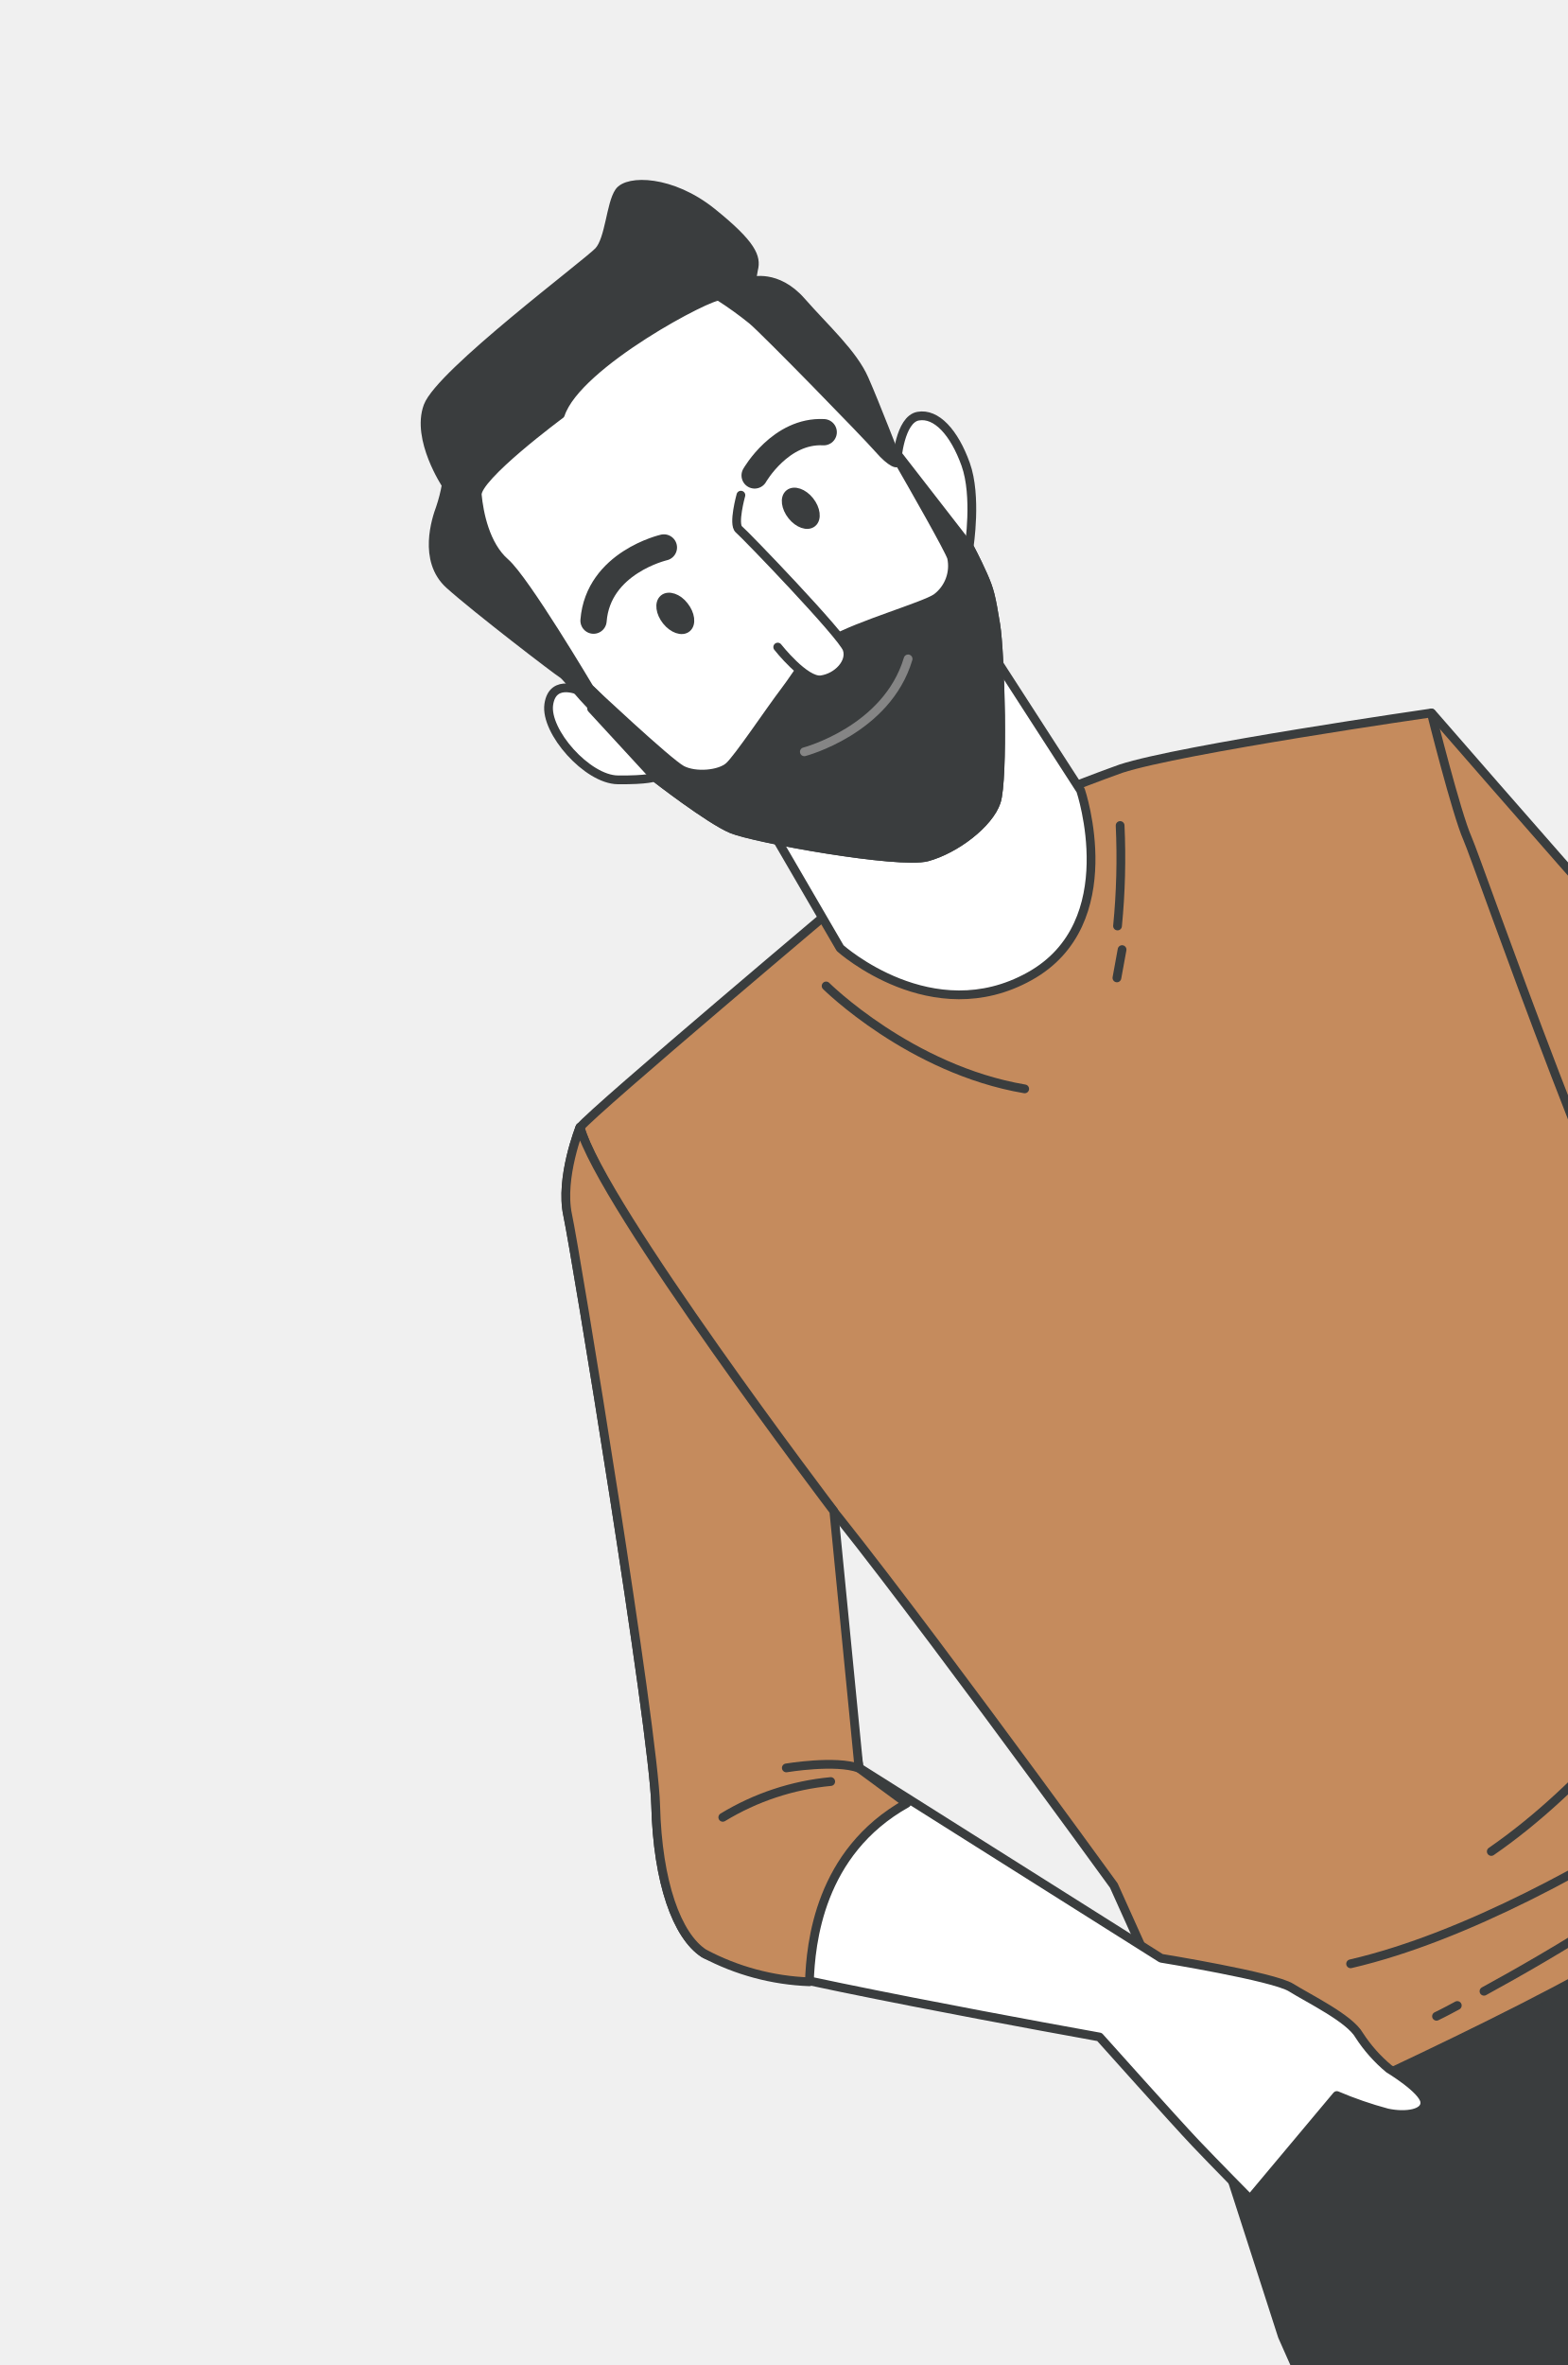
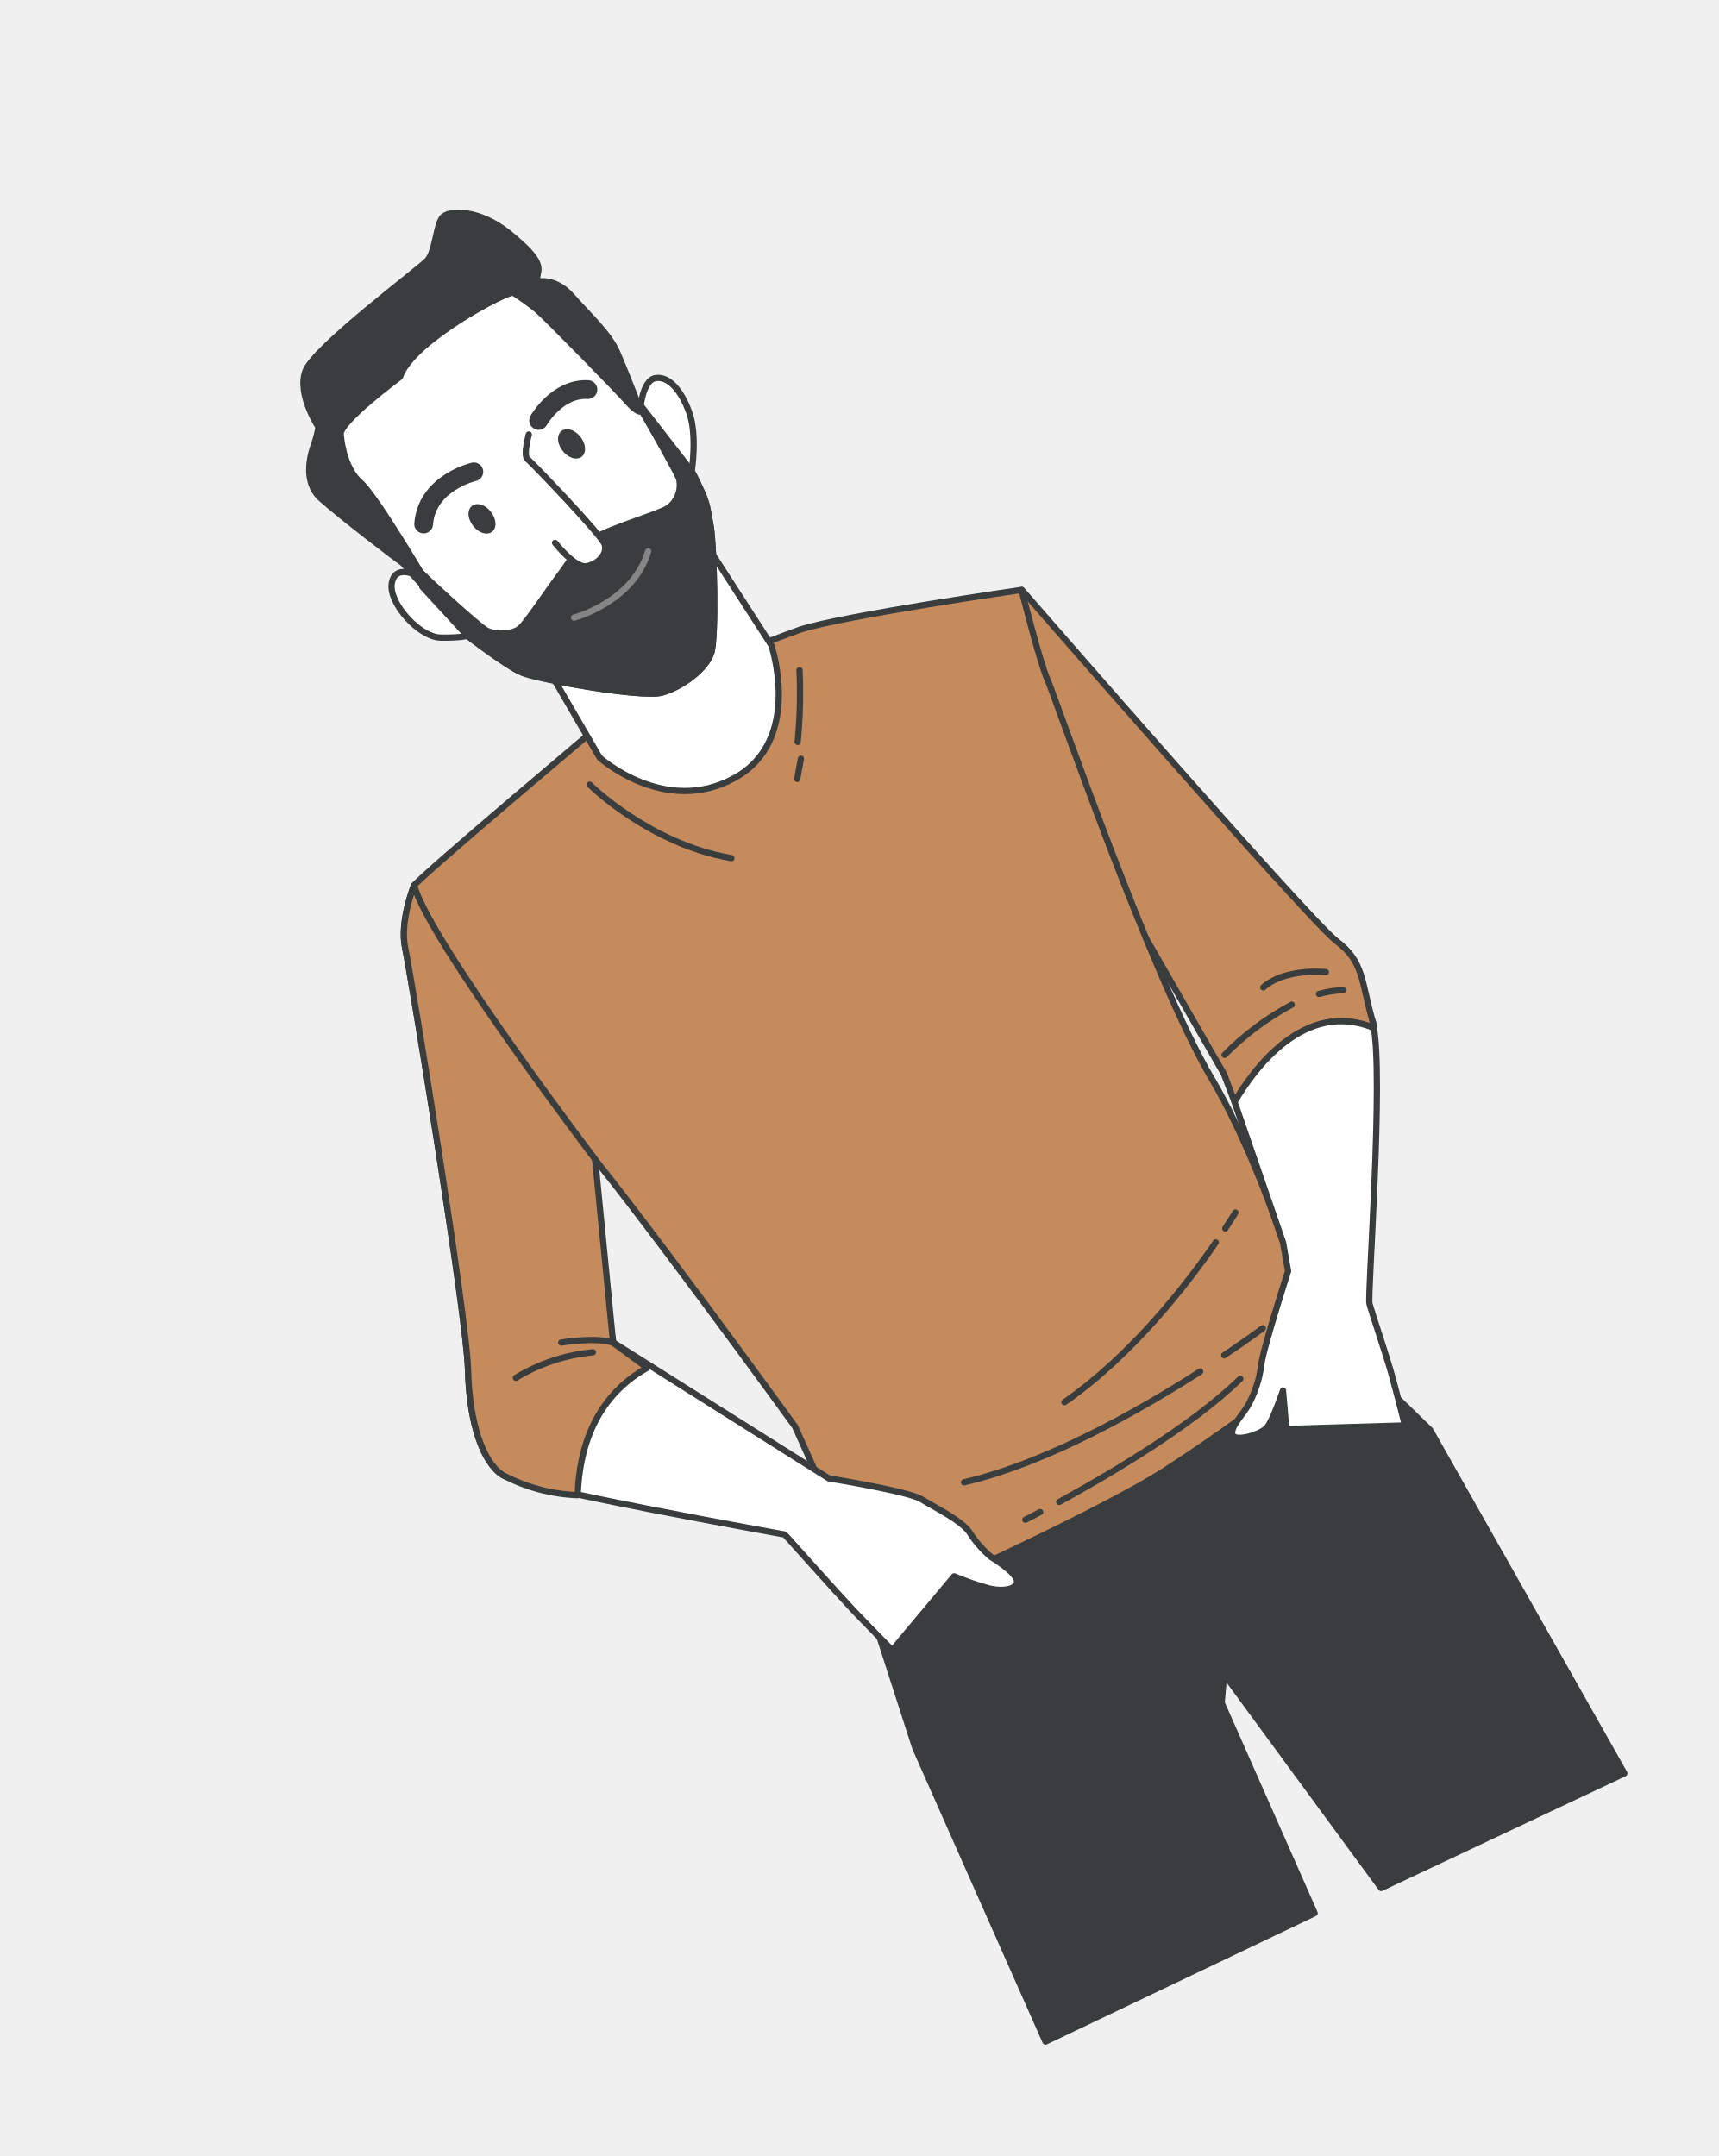
- <svg xmlns="http://www.w3.org/2000/svg" width="179" height="270" viewBox="0 0 179 270" fill="none">
-   <path d="M213.837 137.593C209.432 134.253 163.499 81.404 163.499 81.404C164.444 91.804 183 136.532 183 136.532L195.82 158.846L197.536 163.354C200.604 158.138 208.72 146.882 219.854 151.528C219.762 151.052 219.682 150.647 219.595 150.345C217.777 144.027 218.229 140.906 213.837 137.593Z" fill="#C58B5D" stroke="#3A3D3E" stroke-linecap="round" stroke-linejoin="round" />
-   <path d="M167.278 313.693L146.443 266.712L137.723 239.657L213.361 200.79L228.827 215.842L259.887 270.772L220.975 289.118L195.856 254.88L195.459 259.501L210.338 293.148L167.278 313.693Z" fill="#3A3D3E" stroke="#3A3D3E" stroke-linecap="round" stroke-linejoin="round" />
-   <path d="M97.107 102.081C97.107 102.081 67.819 126.723 66.243 128.705C64.668 130.686 83.531 158.995 91.912 168.564C100.293 178.134 127.193 215.258 127.193 215.258L140.554 244.934C140.554 244.934 173.781 230.263 186.16 222.448C194.824 216.84 203.183 210.773 211.201 204.274C211.201 204.274 203.595 176.064 193.917 159.688C184.239 143.311 168.838 98.544 167.579 95.71C166.321 92.876 163.45 81.394 163.45 81.394C163.45 81.394 134.819 85.528 128.009 87.755C117.301 91.597 106.959 96.392 97.107 102.081Z" fill="#C58B5D" stroke="#3A3D3E" stroke-linecap="round" stroke-linejoin="round" />
-   <path d="M94.342 112.561C94.342 112.561 103.932 122.091 117.019 124.312" stroke="#3A3D3E" stroke-linecap="round" stroke-linejoin="round" />
-   <path d="M127.917 94.244C128.094 98.07 127.995 101.904 127.621 105.716" stroke="#3A3D3E" stroke-linecap="round" stroke-linejoin="round" />
-   <path d="M128.14 108.412L127.551 111.641" stroke="#3A3D3E" stroke-linecap="round" stroke-linejoin="round" />
-   <path d="M169.469 227.332C177.03 223.204 190.706 215.23 198.441 207.625" stroke="#3A3D3E" stroke-linecap="round" stroke-linejoin="round" />
-   <path d="M164.048 230.186C164.048 230.186 164.953 229.76 166.421 228.957" stroke="#3A3D3E" stroke-linecap="round" stroke-linejoin="round" />
-   <path d="M192.027 206.471C182.441 212.615 167.523 221.119 154.238 224.198" stroke="#3A3D3E" stroke-linecap="round" stroke-linejoin="round" />
-   <path d="M194.521 185.803C190.049 192.334 181.094 203.941 170.303 211.373" stroke="#3A3D3E" stroke-linecap="round" stroke-linejoin="round" />
-   <path d="M86.914 92.724L95.945 108.245C95.945 108.245 106.436 117.671 117.58 111.456C128.509 105.396 123.411 90.243 123.411 90.243L113.076 74.232C113.076 74.232 107.028 87.199 101.16 89.081C95.293 90.963 86.914 92.724 86.914 92.724Z" fill="white" stroke="#3A3D3E" stroke-linecap="round" stroke-linejoin="round" />
-   <path d="M66.408 78.965C66.408 78.965 63.122 77.319 62.67 80.417C62.219 83.516 67.067 88.991 70.546 89.031C74.025 89.072 74.763 88.713 74.763 88.713C74.763 88.713 80.959 93.531 83.537 94.615C86.116 95.698 102.652 98.693 105.883 97.833C109.115 96.972 112.94 94.041 113.777 91.524C114.613 89.007 114.249 74.563 113.715 71.321C113.182 68.079 113.028 67.378 112.246 65.624C111.463 63.87 110.674 62.407 110.674 62.407C110.674 62.407 111.585 56.649 110.278 53.008C108.971 49.368 106.933 47.134 104.845 47.511C102.756 47.887 102.423 52.599 102.423 52.599L87.137 36.379C87.137 36.379 82.498 32.12 80.395 32.349C78.291 32.578 65.663 40.522 61.114 45.552C56.565 50.582 52.215 55.684 53.004 58.508C53.793 61.331 66.408 78.965 66.408 78.965Z" fill="white" stroke="#3A3D3E" stroke-linecap="round" stroke-linejoin="round" />
-   <path d="M63.999 47.31C63.999 47.31 54.31 54.476 54.504 56.507C54.699 58.538 55.401 62.231 57.69 64.225C59.979 66.22 67.316 78.592 67.316 78.592C67.316 78.592 70.868 81.882 69.442 81.835C68.016 81.789 64.893 77.347 64.258 76.96C63.623 76.575 54.436 69.541 51.329 66.749C48.222 63.958 49.849 59.177 50.278 58.024C50.575 57.151 50.804 56.256 50.961 55.347C50.961 55.347 47.485 50.131 48.869 46.383C50.253 42.635 67.113 30.043 68.37 28.676C69.627 27.31 69.733 23.313 70.705 21.904C71.677 20.495 76.682 20.512 81.311 24.234C85.94 27.955 86.399 29.397 86.059 30.74L85.813 32.117C85.813 32.117 88.71 31.226 91.499 34.4C94.289 37.573 97.401 40.351 98.697 43.289C99.994 46.227 102.196 51.999 102.446 52.577C102.697 53.156 101.777 52.893 100.348 51.245C98.918 49.597 87.356 37.757 85.903 36.552C84.699 35.577 83.442 34.672 82.136 33.839C81.448 33.412 65.913 41.498 63.999 47.31Z" fill="#3A3D3E" stroke="#3A3D3E" stroke-linecap="round" stroke-linejoin="round" />
-   <path d="M105.883 97.833C109.094 96.927 112.94 94.041 113.777 91.524C114.613 89.007 114.249 74.563 113.715 71.321C113.182 68.079 113.028 67.378 112.246 65.624C111.463 63.87 110.674 62.407 110.674 62.407L102.507 51.885L102.447 52.345C104.451 55.822 108.303 62.585 108.668 63.64C108.853 64.494 108.789 65.383 108.483 66.202C108.177 67.02 107.642 67.734 106.942 68.257C105.56 69.218 97.95 71.391 94.966 73.152C91.982 74.912 91.476 76.466 89.668 78.845C87.859 81.223 84.332 86.523 83.263 87.491C82.194 88.46 79.411 88.7 77.873 87.899C76.334 87.099 67.333 78.629 67.333 78.629C67.538 79.366 67.616 80.133 67.562 80.897L74.789 88.745C74.789 88.745 80.985 93.563 83.563 94.647C86.142 95.731 102.652 98.693 105.883 97.833Z" fill="#3A3D3E" stroke="#3A3D3E" stroke-linecap="round" stroke-linejoin="round" />
-   <path d="M84.609 56.531C84.609 56.531 83.682 59.865 84.385 60.44C85.087 61.015 96.21 72.554 96.738 74.096C97.266 75.638 95.62 77.354 93.785 77.611C91.949 77.868 88.816 73.873 88.816 73.873" fill="white" />
-   <path d="M84.609 56.531C84.609 56.531 83.682 59.865 84.385 60.44C85.087 61.015 96.21 72.554 96.738 74.096C97.266 75.638 95.62 77.354 93.785 77.611C91.949 77.868 88.816 73.873 88.816 73.873" stroke="#3A3D3E" stroke-linecap="round" stroke-linejoin="round" />
-   <path d="M86.178 54.277C86.178 54.277 89.134 49.08 94.066 49.342" stroke="#3A3D3E" stroke-width="3" stroke-linecap="round" stroke-linejoin="round" />
-   <path d="M75.815 62.501C75.815 62.501 68.31 64.216 67.781 70.855" stroke="#3A3D3E" stroke-width="3" stroke-linecap="round" stroke-linejoin="round" />
-   <path d="M78.126 69.184C78.856 70.1 79 71.226 78.444 71.688C77.888 72.149 76.845 71.789 76.114 70.873C75.384 69.957 75.235 68.844 75.787 68.374C76.339 67.904 77.423 68.255 78.126 69.184Z" fill="#3A3D3E" stroke="#3A3D3E" stroke-linecap="round" stroke-linejoin="round" />
-   <path d="M92.458 57.187C93.189 58.103 93.328 59.22 92.772 59.681C92.215 60.142 91.172 59.783 90.442 58.867C89.712 57.951 89.563 56.838 90.119 56.377C90.676 55.915 91.728 56.271 92.458 57.187Z" fill="#3A3D3E" stroke="#3A3D3E" stroke-linecap="round" stroke-linejoin="round" />
-   <path d="M91.855 85.829C91.855 85.829 101.283 83.362 103.704 75.223" stroke="#858585" stroke-linecap="round" stroke-linejoin="round" />
-   <path d="M219.841 151.501C208.707 146.855 200.555 158.128 197.523 163.327L205.288 185.846L206.086 190.401C206.086 190.401 201.98 203.171 201.788 205.484C201.513 207.613 200.857 209.676 199.849 211.572C199.096 213.165 196.831 215.206 197.167 216.529C197.503 217.852 201.81 216.551 202.749 215.379C203.689 214.206 205.278 209.51 205.278 209.51L205.802 215.664L224.792 215.092C224.792 215.092 223.508 210.025 222.666 206.973C221.824 203.92 219.441 196.918 219.104 195.595C218.768 194.272 221.44 158.972 219.712 150.876L219.841 151.501Z" fill="white" stroke="#3A3D3E" stroke-linecap="round" stroke-linejoin="round" />
-   <path d="M66.235 128.687C66.235 128.687 63.914 134.457 64.827 138.715C65.739 142.972 74.656 197.363 74.878 206.136C75.1 214.909 77.312 221.008 80.388 223.007C83.465 225.006 125.563 232.554 125.563 232.554C125.563 232.554 134.241 242.26 136.503 244.643C138.765 247.026 142.756 251.059 142.756 251.059L152.661 239.237C154.526 240.03 156.445 240.691 158.403 241.217C160.558 241.683 162.874 241.32 162.705 239.93C162.536 238.539 158.618 236.185 158.618 236.185C157.3 235.092 156.156 233.805 155.226 232.367C154.121 230.422 149.471 228.181 147.447 226.913C145.423 225.645 132.602 223.564 132.602 223.564L98.131 201.828L91.962 168.552C91.962 168.552 68.73 137.637 66.235 128.687Z" fill="white" stroke="#3A3D3E" stroke-linecap="round" stroke-linejoin="round" />
-   <path d="M98.095 201.868L95.221 172.51C95.221 172.51 68.726 137.628 66.235 128.687C66.235 128.687 63.914 134.457 64.827 138.715C65.739 142.972 74.656 197.363 74.878 206.136C75.1 214.909 77.312 221.008 80.388 223.007C84.104 224.99 88.223 226.099 92.432 226.251C92.586 221.889 93.534 211.47 103.544 205.877L98.095 201.868Z" fill="#C58B5D" stroke="#3A3D3E" stroke-linecap="round" stroke-linejoin="round" />
-   <path d="M82.541 207.476C86.287 205.198 90.501 203.8 94.866 203.39" stroke="#3A3D3E" stroke-linecap="round" stroke-linejoin="round" />
-   <path d="M89.797 201.833C89.797 201.833 95.465 200.886 98.095 201.868" stroke="#3A3D3E" stroke-linecap="round" stroke-linejoin="round" />
+ <svg xmlns="http://www.w3.org/2000/svg" width="275" height="345" viewBox="0 0 275 345" fill="none">
+   <path d="M213.837 150.593C209.432 147.253 163.499 94.404 163.499 94.404C164.444 104.804 183 149.532 183 149.532L195.82 171.846L197.536 176.354C200.604 171.138 208.72 159.882 219.854 164.528C219.762 164.052 219.682 163.647 219.595 163.345C217.777 157.027 218.229 153.906 213.837 150.593Z" fill="#C58B5D" stroke="#3A3D3E" stroke-linecap="round" stroke-linejoin="round" />
+   <path d="M211.047 159.05C212.294 158.694 213.58 158.492 214.877 158.45" stroke="#3A3D3E" stroke-linecap="round" stroke-linejoin="round" />
+   <path d="M195.93 168.798C199.085 165.594 202.707 162.888 206.673 160.77" stroke="#3A3D3E" stroke-linecap="round" stroke-linejoin="round" />
+   <path d="M212.13 155.555C212.13 155.555 205.615 154.868 202.116 157.999" stroke="#3A3D3E" stroke-linecap="round" stroke-linejoin="round" />
+   <path d="M167.278 326.693L146.443 279.712L137.723 252.657L213.361 213.79L228.827 228.842L259.887 283.772L220.975 302.118L195.856 267.88L195.459 272.501L210.338 306.148L167.278 326.693Z" fill="#3A3D3E" stroke="#3A3D3E" stroke-linecap="round" stroke-linejoin="round" />
+   <path d="M97.107 115.081C97.107 115.081 67.819 139.723 66.243 141.705C64.668 143.686 83.531 171.995 91.912 181.564C100.293 191.134 127.193 228.258 127.193 228.258L140.554 257.934C140.554 257.934 173.781 243.263 186.16 235.448C194.824 229.84 203.183 223.773 211.201 217.274C211.201 217.274 203.595 189.064 193.917 172.688C184.239 156.311 168.838 111.544 167.579 108.71C166.321 105.876 163.45 94.394 163.45 94.394C163.45 94.394 134.819 98.528 128.009 100.755C117.301 104.598 106.959 109.392 97.107 115.081Z" fill="#C58B5D" stroke="#3A3D3E" stroke-linecap="round" stroke-linejoin="round" />
+   <path d="M94.342 125.561C94.342 125.561 103.932 135.091 117.019 137.312" stroke="#3A3D3E" stroke-linecap="round" stroke-linejoin="round" />
+   <path d="M127.917 107.244C128.094 111.07 127.995 114.904 127.621 118.716" stroke="#3A3D3E" stroke-linecap="round" stroke-linejoin="round" />
+   <path d="M128.14 121.412L127.551 124.641" stroke="#3A3D3E" stroke-linecap="round" stroke-linejoin="round" />
+   <path d="M169.469 240.332C177.03 236.204 190.706 228.23 198.441 220.625" stroke="#3A3D3E" stroke-linecap="round" stroke-linejoin="round" />
+   <path d="M164.048 243.186C164.048 243.186 164.953 242.76 166.421 241.957" stroke="#3A3D3E" stroke-linecap="round" stroke-linejoin="round" />
+   <path d="M192.027 219.471C182.441 225.615 167.523 234.119 154.238 237.198" stroke="#3A3D3E" stroke-linecap="round" stroke-linejoin="round" />
+   <path d="M202.037 212.54C202.037 212.54 199.711 214.289 195.862 216.866" stroke="#3A3D3E" stroke-linecap="round" stroke-linejoin="round" />
+   <path d="M194.521 198.803C190.049 205.334 181.094 216.941 170.303 224.373" stroke="#3A3D3E" stroke-linecap="round" stroke-linejoin="round" />
+   <path d="M197.665 194.027C197.665 194.027 197.097 194.98 196.036 196.575" stroke="#3A3D3E" stroke-linecap="round" stroke-linejoin="round" />
+   <path d="M86.914 105.724L95.945 121.245C95.945 121.245 106.436 130.671 117.58 124.456C128.509 118.396 123.411 103.244 123.411 103.244L113.076 87.232C113.076 87.232 107.028 100.199 101.16 102.081C95.293 103.963 86.914 105.724 86.914 105.724Z" fill="white" stroke="#3A3D3E" stroke-linecap="round" stroke-linejoin="round" />
+   <path d="M66.408 91.965C66.408 91.965 63.122 90.319 62.67 93.417C62.219 96.516 67.067 101.991 70.546 102.032C74.025 102.072 74.763 101.713 74.763 101.713C74.763 101.713 80.959 106.531 83.537 107.615C86.116 108.699 102.652 111.693 105.883 110.833C109.115 109.972 112.94 107.041 113.777 104.524C114.613 102.007 114.249 87.563 113.715 84.321C113.182 81.079 113.028 80.378 112.246 78.624C111.463 76.87 110.674 75.407 110.674 75.407C110.674 75.407 111.585 69.649 110.278 66.008C108.971 62.368 106.933 60.134 104.845 60.511C102.756 60.887 102.423 65.599 102.423 65.599L87.137 49.379C87.137 49.379 82.498 45.12 80.395 45.349C78.291 45.578 65.663 53.522 61.114 58.552C56.565 63.582 52.215 68.684 53.004 71.507C53.793 74.331 66.408 91.965 66.408 91.965Z" fill="white" stroke="#3A3D3E" stroke-linecap="round" stroke-linejoin="round" />
+   <path d="M63.999 60.31C63.999 60.31 54.31 67.476 54.504 69.507C54.699 71.538 55.401 75.231 57.69 77.225C59.979 79.22 67.316 91.592 67.316 91.592C67.316 91.592 70.868 94.882 69.442 94.835C68.016 94.789 64.893 90.347 64.258 89.96C63.623 89.575 54.436 82.541 51.329 79.749C48.222 76.957 49.849 72.177 50.278 71.024C50.575 70.151 50.804 69.256 50.961 68.347C50.961 68.347 47.485 63.131 48.869 59.383C50.253 55.635 67.113 43.043 68.37 41.676C69.627 40.31 69.733 36.313 70.705 34.904C71.677 33.495 76.682 33.512 81.311 37.234C85.94 40.955 86.399 42.397 86.059 43.74L85.813 45.117C85.813 45.117 88.71 44.226 91.499 47.4C94.289 50.573 97.401 53.351 98.697 56.289C99.994 59.227 102.196 64.999 102.446 65.577C102.697 66.156 101.777 65.893 100.348 64.245C98.918 62.597 87.356 50.757 85.903 49.552C84.699 48.577 83.442 47.672 82.136 46.839C81.448 46.412 65.913 54.498 63.999 60.31Z" fill="#3A3D3E" stroke="#3A3D3E" stroke-linecap="round" stroke-linejoin="round" />
+   <path d="M105.883 110.833C109.094 109.927 112.94 107.041 113.777 104.524C114.613 102.007 114.249 87.563 113.715 84.321C113.182 81.079 113.028 80.378 112.246 78.624C111.463 76.87 110.674 75.407 110.674 75.407L102.507 64.885L102.447 65.345C104.451 68.822 108.303 75.585 108.668 76.64C108.853 77.494 108.789 78.383 108.483 79.202C108.177 80.02 107.642 80.734 106.942 81.257C105.56 82.218 97.95 84.391 94.966 86.152C91.982 87.912 91.476 89.466 89.668 91.845C87.859 94.223 84.332 99.523 83.263 100.491C82.194 101.46 79.411 101.7 77.873 100.899C76.334 100.099 67.333 91.629 67.333 91.629C67.538 92.366 67.616 93.133 67.562 93.897L74.789 101.745C74.789 101.745 80.985 106.563 83.563 107.647C86.142 108.731 102.652 111.693 105.883 110.833Z" fill="#3A3D3E" stroke="#3A3D3E" stroke-linecap="round" stroke-linejoin="round" />
+   <path d="M84.609 69.531C84.609 69.531 83.682 72.865 84.385 73.44C85.087 74.015 96.21 85.554 96.738 87.096C97.266 88.638 95.62 90.354 93.785 90.611C91.949 90.868 88.816 86.873 88.816 86.873" fill="white" />
+   <path d="M84.609 69.531C84.609 69.531 83.682 72.865 84.385 73.44C85.087 74.015 96.21 85.554 96.738 87.096C97.266 88.638 95.62 90.354 93.785 90.611C91.949 90.868 88.816 86.873 88.816 86.873" stroke="#3A3D3E" stroke-linecap="round" stroke-linejoin="round" />
+   <path d="M86.178 67.277C86.178 67.277 89.134 62.08 94.066 62.342" stroke="#3A3D3E" stroke-width="3" stroke-linecap="round" stroke-linejoin="round" />
+   <path d="M75.815 75.501C75.815 75.501 68.31 77.216 67.781 83.855" stroke="#3A3D3E" stroke-width="3" stroke-linecap="round" stroke-linejoin="round" />
+   <path d="M78.126 82.184C78.856 83.1 79 84.226 78.444 84.688C77.888 85.149 76.845 84.789 76.114 83.873C75.384 82.957 75.235 81.844 75.787 81.374C76.339 80.904 77.423 81.255 78.126 82.184Z" fill="#3A3D3E" stroke="#3A3D3E" stroke-linecap="round" stroke-linejoin="round" />
+   <path d="M92.458 70.187C93.189 71.103 93.328 72.22 92.772 72.681C92.215 73.142 91.172 72.783 90.442 71.867C89.712 70.951 89.563 69.838 90.119 69.377C90.676 68.915 91.728 69.271 92.458 70.187Z" fill="#3A3D3E" stroke="#3A3D3E" stroke-linecap="round" stroke-linejoin="round" />
+   <path d="M91.855 98.829C91.855 98.829 101.283 96.362 103.704 88.223" stroke="#858585" stroke-linecap="round" stroke-linejoin="round" />
+   <path d="M219.599 163.354C219.659 163.481 219.677 163.66 219.713 163.831C219.66 163.624 219.615 163.458 219.599 163.354Z" stroke="#3A3D3E" stroke-linecap="round" stroke-linejoin="round" />
+   <path d="M219.841 164.501C208.707 159.855 200.555 171.128 197.523 176.327L205.288 198.846L206.086 203.401C206.086 203.401 201.98 216.171 201.788 218.484C201.513 220.613 200.857 222.676 199.849 224.572C199.096 226.165 196.831 228.206 197.167 229.529C197.503 230.852 201.81 229.551 202.749 228.379C203.689 227.206 205.278 222.51 205.278 222.51L205.802 228.664L224.792 228.092C224.792 228.092 223.508 223.025 222.666 219.973C221.824 216.92 219.441 209.918 219.104 208.595C218.768 207.272 221.44 171.972 219.712 163.876L219.841 164.501Z" fill="white" stroke="#3A3D3E" stroke-linecap="round" stroke-linejoin="round" />
+   <path d="M66.235 141.687C66.235 141.687 63.914 147.457 64.827 151.715C65.739 155.972 74.656 210.363 74.878 219.136C75.1 227.909 77.312 234.008 80.388 236.007C83.465 238.006 125.563 245.554 125.563 245.554C125.563 245.554 134.241 255.26 136.503 257.643C138.765 260.026 142.756 264.059 142.756 264.059L152.661 252.237C154.526 253.03 156.445 253.691 158.403 254.217C160.558 254.683 162.874 254.32 162.705 252.93C162.536 251.539 158.618 249.185 158.618 249.185C157.3 248.092 156.156 246.805 155.226 245.367C154.121 243.422 149.471 241.181 147.447 239.913C145.423 238.645 132.602 236.564 132.602 236.564L98.131 214.828L91.962 181.552C91.962 181.552 68.73 150.637 66.235 141.687Z" fill="white" stroke="#3A3D3E" stroke-linecap="round" stroke-linejoin="round" />
+   <path d="M98.095 214.868L95.221 185.51C95.221 185.51 68.726 150.628 66.235 141.687C66.235 141.687 63.914 147.457 64.827 151.715C65.739 155.972 74.656 210.363 74.878 219.136C75.1 227.909 77.312 234.008 80.388 236.007C84.104 237.99 88.223 239.099 92.432 239.251C92.586 234.889 93.534 224.47 103.544 218.877L98.095 214.868Z" fill="#C58B5D" stroke="#3A3D3E" stroke-linecap="round" stroke-linejoin="round" />
+   <path d="M82.541 220.476C86.287 218.198 90.501 216.8 94.866 216.39" stroke="#3A3D3E" stroke-linecap="round" stroke-linejoin="round" />
+   <path d="M89.797 214.833C89.797 214.833 95.465 213.886 98.095 214.868" stroke="#3A3D3E" stroke-linecap="round" stroke-linejoin="round" />
</svg>
